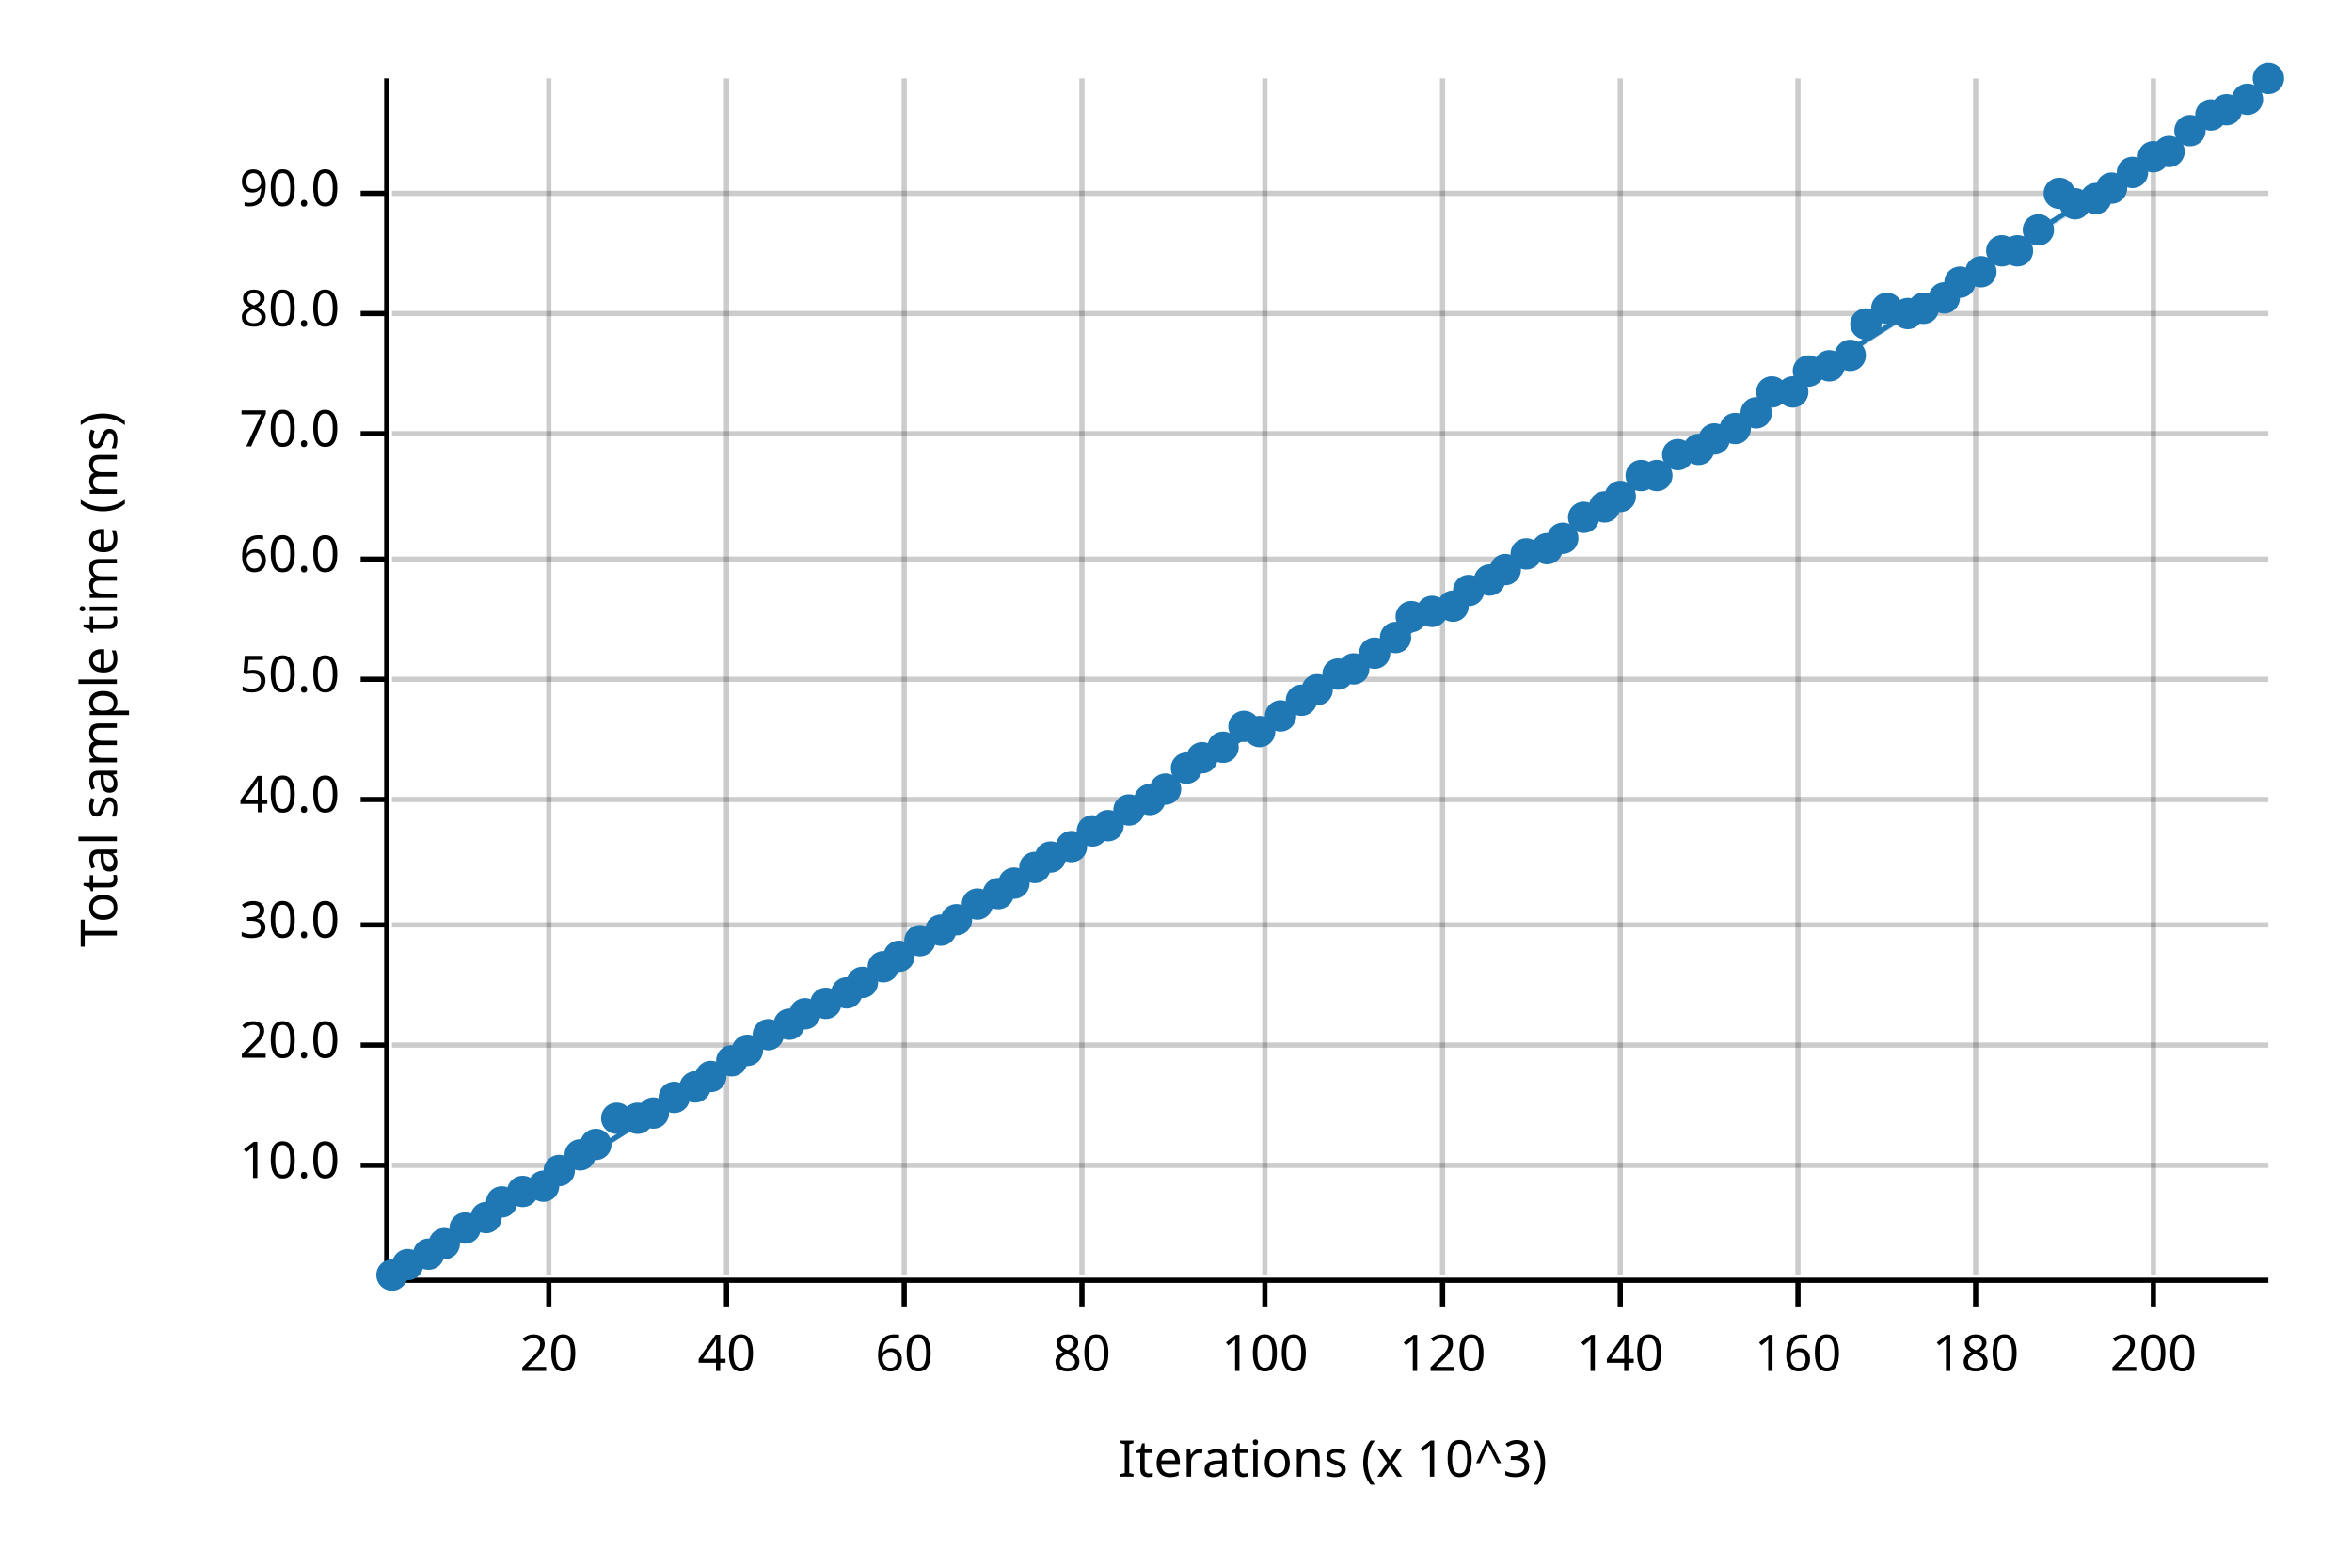
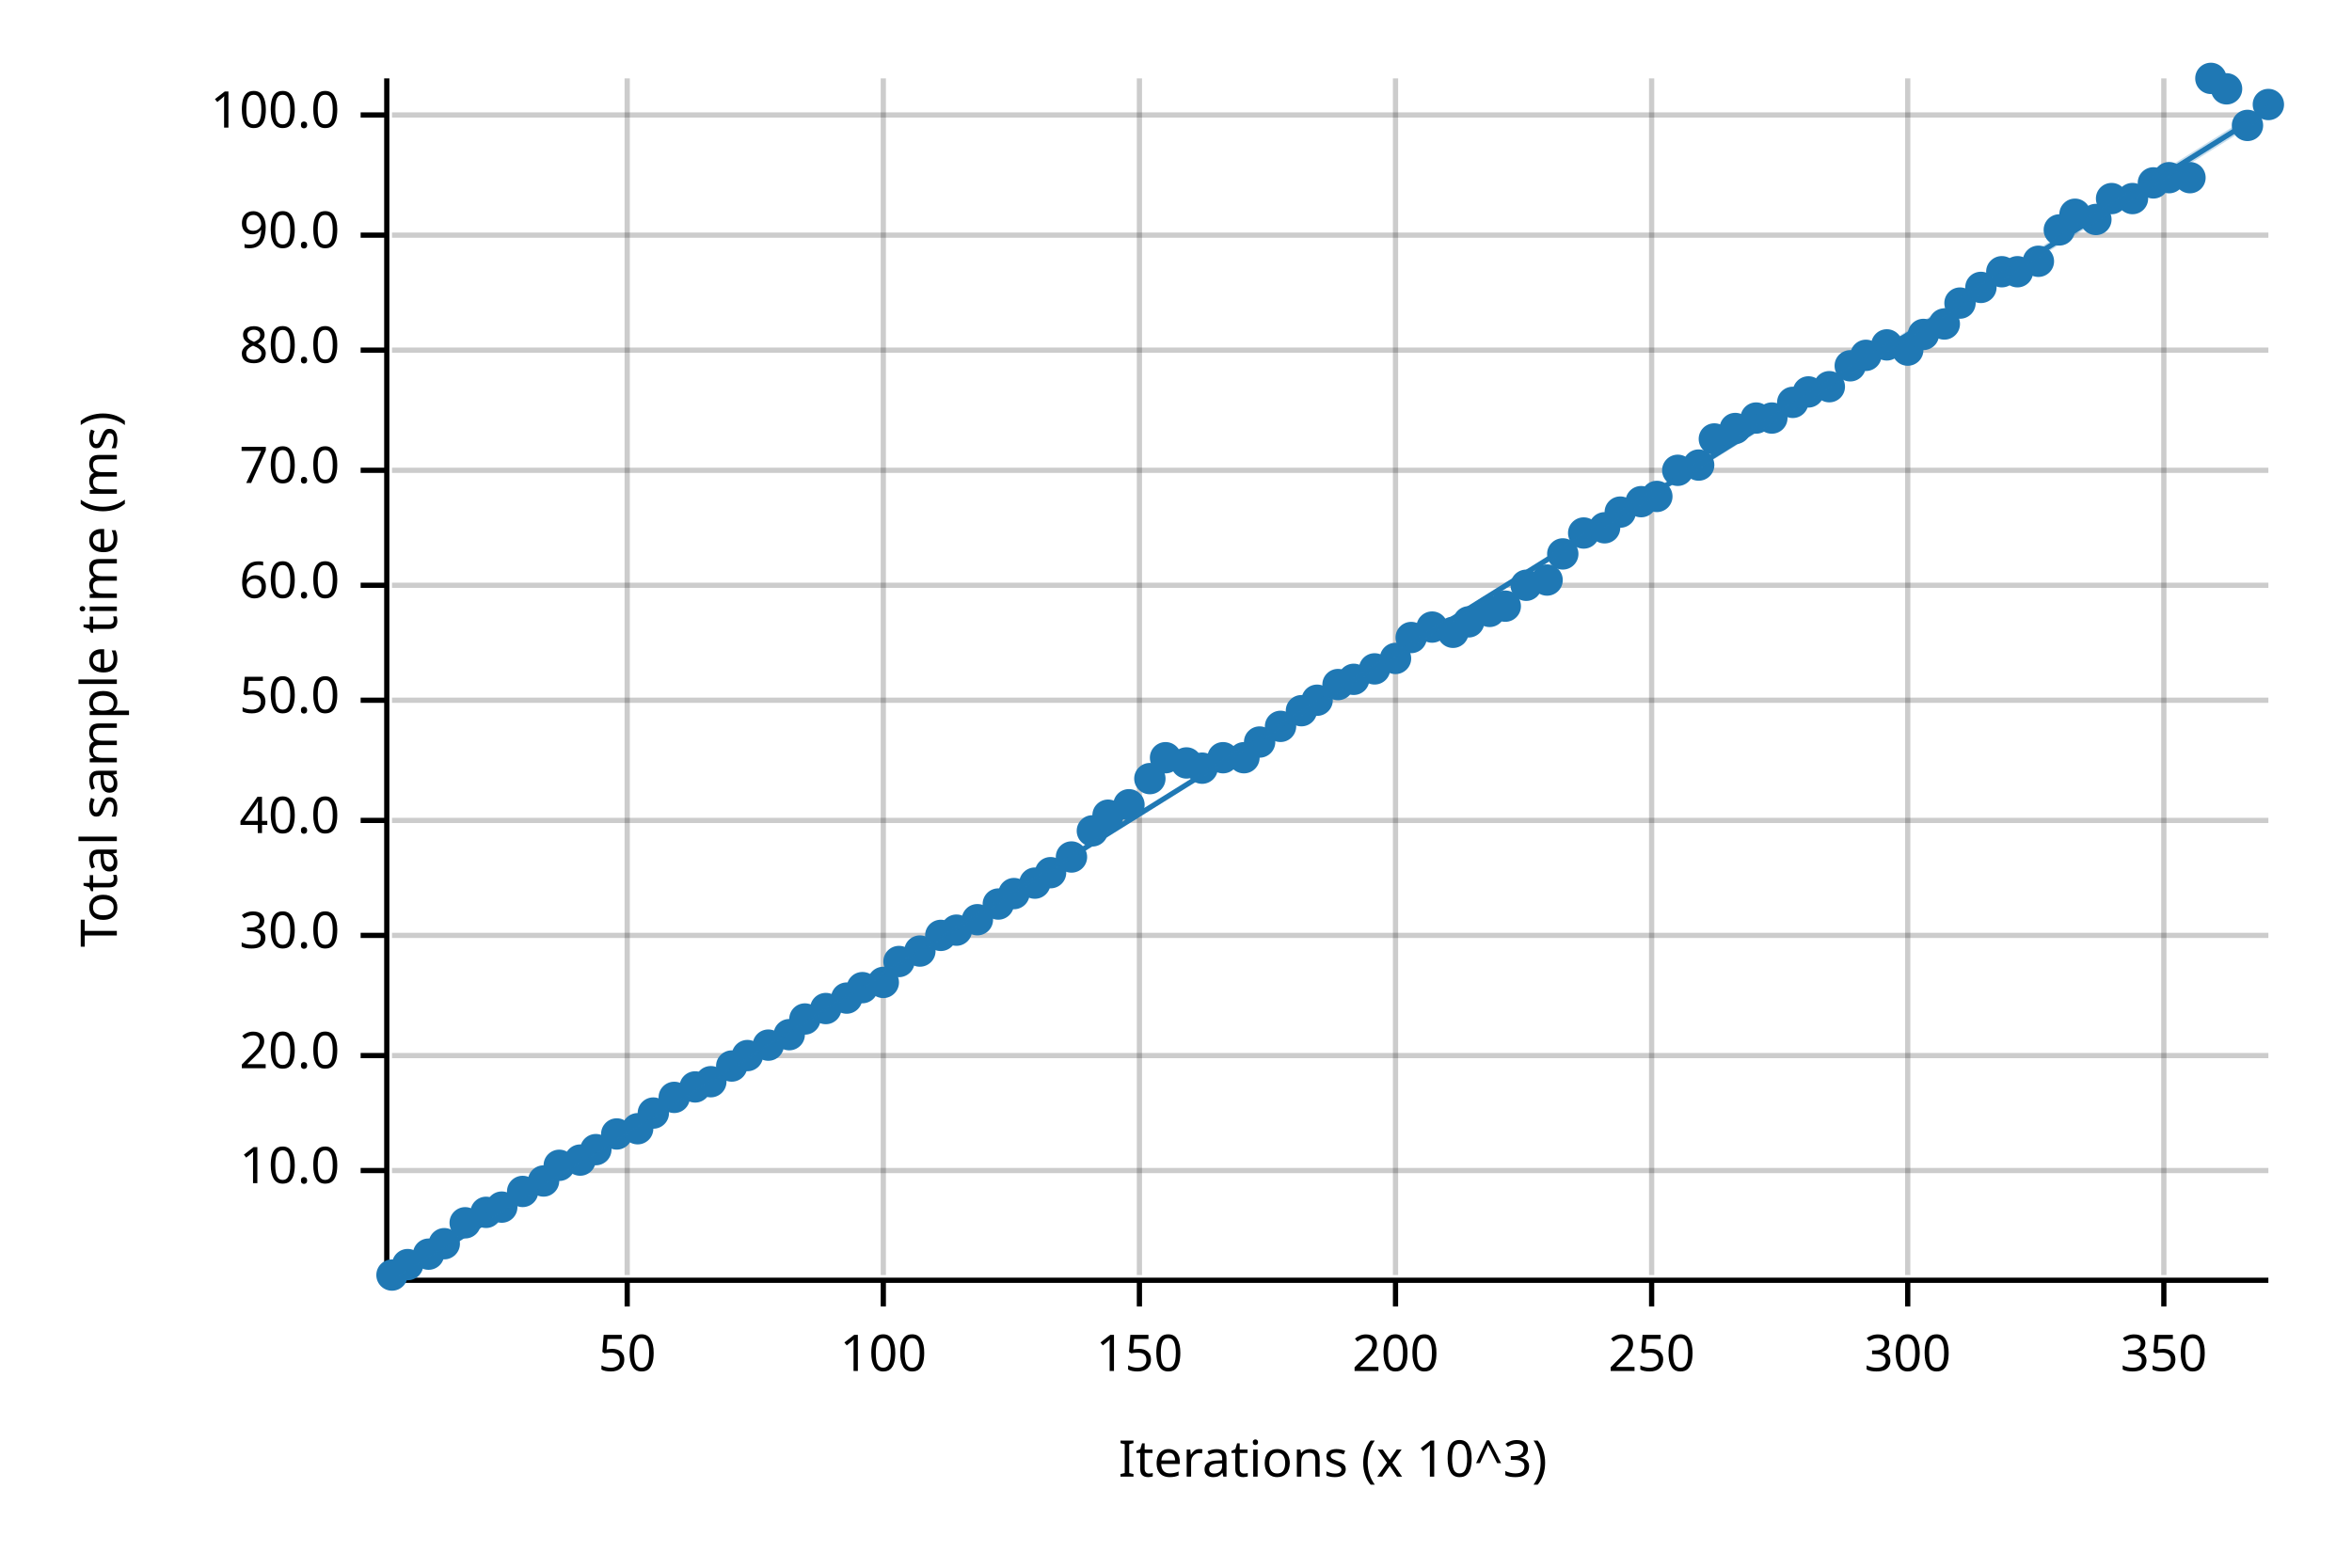
<svg xmlns="http://www.w3.org/2000/svg" width="450" height="300" viewBox="0 0 450 300">
  <text x="15" y="130" dy="0.76em" text-anchor="middle" font-family="sans-serif" font-size="9.677" opacity="1" fill="#000000" transform="rotate(270, 15, 130)">
Total sample time (ms)
</text>
  <text x="255" y="285" dy="-0.5ex" text-anchor="middle" font-family="sans-serif" font-size="9.677" opacity="1" fill="#000000">
Iterations (x 10^3)
</text>
-   <line opacity="0.2" stroke="#000000" stroke-width="1" x1="105" y1="244" x2="105" y2="15" />
-   <line opacity="0.2" stroke="#000000" stroke-width="1" x1="139" y1="244" x2="139" y2="15" />
-   <line opacity="0.2" stroke="#000000" stroke-width="1" x1="173" y1="244" x2="173" y2="15" />
-   <line opacity="0.2" stroke="#000000" stroke-width="1" x1="207" y1="244" x2="207" y2="15" />
-   <line opacity="0.2" stroke="#000000" stroke-width="1" x1="242" y1="244" x2="242" y2="15" />
-   <line opacity="0.2" stroke="#000000" stroke-width="1" x1="276" y1="244" x2="276" y2="15" />
-   <line opacity="0.2" stroke="#000000" stroke-width="1" x1="310" y1="244" x2="310" y2="15" />
-   <line opacity="0.2" stroke="#000000" stroke-width="1" x1="344" y1="244" x2="344" y2="15" />
-   <line opacity="0.2" stroke="#000000" stroke-width="1" x1="378" y1="244" x2="378" y2="15" />
-   <line opacity="0.2" stroke="#000000" stroke-width="1" x1="412" y1="244" x2="412" y2="15" />
-   <line opacity="0.2" stroke="#000000" stroke-width="1" x1="75" y1="223" x2="434" y2="223" />
-   <line opacity="0.2" stroke="#000000" stroke-width="1" x1="75" y1="200" x2="434" y2="200" />
-   <line opacity="0.2" stroke="#000000" stroke-width="1" x1="75" y1="177" x2="434" y2="177" />
-   <line opacity="0.2" stroke="#000000" stroke-width="1" x1="75" y1="153" x2="434" y2="153" />
-   <line opacity="0.2" stroke="#000000" stroke-width="1" x1="75" y1="130" x2="434" y2="130" />
-   <line opacity="0.2" stroke="#000000" stroke-width="1" x1="75" y1="107" x2="434" y2="107" />
-   <line opacity="0.2" stroke="#000000" stroke-width="1" x1="75" y1="83" x2="434" y2="83" />
-   <line opacity="0.2" stroke="#000000" stroke-width="1" x1="75" y1="60" x2="434" y2="60" />
-   <line opacity="0.2" stroke="#000000" stroke-width="1" x1="75" y1="37" x2="434" y2="37" />
+   <line opacity="0.2" stroke="#000000" stroke-width="1" x1="120" y1="244" x2="120" y2="15" />
+   <line opacity="0.2" stroke="#000000" stroke-width="1" x1="169" y1="244" x2="169" y2="15" />
+   <line opacity="0.2" stroke="#000000" stroke-width="1" x1="218" y1="244" x2="218" y2="15" />
+   <line opacity="0.2" stroke="#000000" stroke-width="1" x1="267" y1="244" x2="267" y2="15" />
+   <line opacity="0.2" stroke="#000000" stroke-width="1" x1="316" y1="244" x2="316" y2="15" />
+   <line opacity="0.2" stroke="#000000" stroke-width="1" x1="365" y1="244" x2="365" y2="15" />
+   <line opacity="0.2" stroke="#000000" stroke-width="1" x1="414" y1="244" x2="414" y2="15" />
+   <line opacity="0.2" stroke="#000000" stroke-width="1" x1="75" y1="224" x2="434" y2="224" />
+   <line opacity="0.2" stroke="#000000" stroke-width="1" x1="75" y1="202" x2="434" y2="202" />
+   <line opacity="0.2" stroke="#000000" stroke-width="1" x1="75" y1="179" x2="434" y2="179" />
+   <line opacity="0.2" stroke="#000000" stroke-width="1" x1="75" y1="157" x2="434" y2="157" />
+   <line opacity="0.2" stroke="#000000" stroke-width="1" x1="75" y1="134" x2="434" y2="134" />
+   <line opacity="0.2" stroke="#000000" stroke-width="1" x1="75" y1="112" x2="434" y2="112" />
+   <line opacity="0.2" stroke="#000000" stroke-width="1" x1="75" y1="90" x2="434" y2="90" />
+   <line opacity="0.2" stroke="#000000" stroke-width="1" x1="75" y1="67" x2="434" y2="67" />
+   <line opacity="0.2" stroke="#000000" stroke-width="1" x1="75" y1="45" x2="434" y2="45" />
+   <line opacity="0.2" stroke="#000000" stroke-width="1" x1="75" y1="22" x2="434" y2="22" />
  <polyline fill="none" opacity="1" stroke="#000000" stroke-width="1" points="74,15 74,244 " />
-   <text x="65" y="223" dy="0.5ex" text-anchor="end" font-family="sans-serif" font-size="9.677" opacity="1" fill="#000000">
+   <text x="65" y="224" dy="0.5ex" text-anchor="end" font-family="sans-serif" font-size="9.677" opacity="1" fill="#000000">
10.0
</text>
-   <polyline fill="none" opacity="1" stroke="#000000" stroke-width="1" points="69,223 74,223 " />
-   <text x="65" y="200" dy="0.5ex" text-anchor="end" font-family="sans-serif" font-size="9.677" opacity="1" fill="#000000">
+   <polyline fill="none" opacity="1" stroke="#000000" stroke-width="1" points="69,224 74,224 " />
+   <text x="65" y="202" dy="0.5ex" text-anchor="end" font-family="sans-serif" font-size="9.677" opacity="1" fill="#000000">
20.0
</text>
-   <polyline fill="none" opacity="1" stroke="#000000" stroke-width="1" points="69,200 74,200 " />
-   <text x="65" y="177" dy="0.5ex" text-anchor="end" font-family="sans-serif" font-size="9.677" opacity="1" fill="#000000">
+   <polyline fill="none" opacity="1" stroke="#000000" stroke-width="1" points="69,202 74,202 " />
+   <text x="65" y="179" dy="0.5ex" text-anchor="end" font-family="sans-serif" font-size="9.677" opacity="1" fill="#000000">
30.0
</text>
-   <polyline fill="none" opacity="1" stroke="#000000" stroke-width="1" points="69,177 74,177 " />
-   <text x="65" y="153" dy="0.5ex" text-anchor="end" font-family="sans-serif" font-size="9.677" opacity="1" fill="#000000">
+   <polyline fill="none" opacity="1" stroke="#000000" stroke-width="1" points="69,179 74,179 " />
+   <text x="65" y="157" dy="0.5ex" text-anchor="end" font-family="sans-serif" font-size="9.677" opacity="1" fill="#000000">
40.0
</text>
-   <polyline fill="none" opacity="1" stroke="#000000" stroke-width="1" points="69,153 74,153 " />
-   <text x="65" y="130" dy="0.5ex" text-anchor="end" font-family="sans-serif" font-size="9.677" opacity="1" fill="#000000">
+   <polyline fill="none" opacity="1" stroke="#000000" stroke-width="1" points="69,157 74,157 " />
+   <text x="65" y="134" dy="0.5ex" text-anchor="end" font-family="sans-serif" font-size="9.677" opacity="1" fill="#000000">
50.0
</text>
-   <polyline fill="none" opacity="1" stroke="#000000" stroke-width="1" points="69,130 74,130 " />
-   <text x="65" y="107" dy="0.5ex" text-anchor="end" font-family="sans-serif" font-size="9.677" opacity="1" fill="#000000">
+   <polyline fill="none" opacity="1" stroke="#000000" stroke-width="1" points="69,134 74,134 " />
+   <text x="65" y="112" dy="0.5ex" text-anchor="end" font-family="sans-serif" font-size="9.677" opacity="1" fill="#000000">
60.0
</text>
-   <polyline fill="none" opacity="1" stroke="#000000" stroke-width="1" points="69,107 74,107 " />
-   <text x="65" y="83" dy="0.5ex" text-anchor="end" font-family="sans-serif" font-size="9.677" opacity="1" fill="#000000">
+   <polyline fill="none" opacity="1" stroke="#000000" stroke-width="1" points="69,112 74,112 " />
+   <text x="65" y="90" dy="0.5ex" text-anchor="end" font-family="sans-serif" font-size="9.677" opacity="1" fill="#000000">
70.0
</text>
-   <polyline fill="none" opacity="1" stroke="#000000" stroke-width="1" points="69,83 74,83 " />
-   <text x="65" y="60" dy="0.5ex" text-anchor="end" font-family="sans-serif" font-size="9.677" opacity="1" fill="#000000">
+   <polyline fill="none" opacity="1" stroke="#000000" stroke-width="1" points="69,90 74,90 " />
+   <text x="65" y="67" dy="0.5ex" text-anchor="end" font-family="sans-serif" font-size="9.677" opacity="1" fill="#000000">
80.0
</text>
-   <polyline fill="none" opacity="1" stroke="#000000" stroke-width="1" points="69,60 74,60 " />
-   <text x="65" y="37" dy="0.5ex" text-anchor="end" font-family="sans-serif" font-size="9.677" opacity="1" fill="#000000">
+   <polyline fill="none" opacity="1" stroke="#000000" stroke-width="1" points="69,67 74,67 " />
+   <text x="65" y="45" dy="0.5ex" text-anchor="end" font-family="sans-serif" font-size="9.677" opacity="1" fill="#000000">
90.0
</text>
-   <polyline fill="none" opacity="1" stroke="#000000" stroke-width="1" points="69,37 74,37 " />
+   <polyline fill="none" opacity="1" stroke="#000000" stroke-width="1" points="69,45 74,45 " />
+   <text x="65" y="22" dy="0.5ex" text-anchor="end" font-family="sans-serif" font-size="9.677" opacity="1" fill="#000000">
+ 100.0
+ </text>
+   <polyline fill="none" opacity="1" stroke="#000000" stroke-width="1" points="69,22 74,22 " />
  <polyline fill="none" opacity="1" stroke="#000000" stroke-width="1" points="75,245 434,245 " />
-   <text x="105" y="255" dy="0.76em" text-anchor="middle" font-family="sans-serif" font-size="9.677" opacity="1" fill="#000000">
- 20
+   <text x="120" y="255" dy="0.76em" text-anchor="middle" font-family="sans-serif" font-size="9.677" opacity="1" fill="#000000">
+ 50
</text>
-   <polyline fill="none" opacity="1" stroke="#000000" stroke-width="1" points="105,245 105,250 " />
-   <text x="139" y="255" dy="0.76em" text-anchor="middle" font-family="sans-serif" font-size="9.677" opacity="1" fill="#000000">
- 40
- </text>
-   <polyline fill="none" opacity="1" stroke="#000000" stroke-width="1" points="139,245 139,250 " />
-   <text x="173" y="255" dy="0.76em" text-anchor="middle" font-family="sans-serif" font-size="9.677" opacity="1" fill="#000000">
- 60
- </text>
-   <polyline fill="none" opacity="1" stroke="#000000" stroke-width="1" points="173,245 173,250 " />
-   <text x="207" y="255" dy="0.76em" text-anchor="middle" font-family="sans-serif" font-size="9.677" opacity="1" fill="#000000">
- 80
- </text>
-   <polyline fill="none" opacity="1" stroke="#000000" stroke-width="1" points="207,245 207,250 " />
-   <text x="242" y="255" dy="0.76em" text-anchor="middle" font-family="sans-serif" font-size="9.677" opacity="1" fill="#000000">
+   <polyline fill="none" opacity="1" stroke="#000000" stroke-width="1" points="120,245 120,250 " />
+   <text x="169" y="255" dy="0.76em" text-anchor="middle" font-family="sans-serif" font-size="9.677" opacity="1" fill="#000000">
100
</text>
-   <polyline fill="none" opacity="1" stroke="#000000" stroke-width="1" points="242,245 242,250 " />
-   <text x="276" y="255" dy="0.76em" text-anchor="middle" font-family="sans-serif" font-size="9.677" opacity="1" fill="#000000">
- 120
+   <polyline fill="none" opacity="1" stroke="#000000" stroke-width="1" points="169,245 169,250 " />
+   <text x="218" y="255" dy="0.76em" text-anchor="middle" font-family="sans-serif" font-size="9.677" opacity="1" fill="#000000">
+ 150
</text>
-   <polyline fill="none" opacity="1" stroke="#000000" stroke-width="1" points="276,245 276,250 " />
-   <text x="310" y="255" dy="0.76em" text-anchor="middle" font-family="sans-serif" font-size="9.677" opacity="1" fill="#000000">
- 140
- </text>
-   <polyline fill="none" opacity="1" stroke="#000000" stroke-width="1" points="310,245 310,250 " />
-   <text x="344" y="255" dy="0.76em" text-anchor="middle" font-family="sans-serif" font-size="9.677" opacity="1" fill="#000000">
- 160
- </text>
-   <polyline fill="none" opacity="1" stroke="#000000" stroke-width="1" points="344,245 344,250 " />
-   <text x="378" y="255" dy="0.76em" text-anchor="middle" font-family="sans-serif" font-size="9.677" opacity="1" fill="#000000">
- 180
- </text>
-   <polyline fill="none" opacity="1" stroke="#000000" stroke-width="1" points="378,245 378,250 " />
-   <text x="412" y="255" dy="0.76em" text-anchor="middle" font-family="sans-serif" font-size="9.677" opacity="1" fill="#000000">
+   <polyline fill="none" opacity="1" stroke="#000000" stroke-width="1" points="218,245 218,250 " />
+   <text x="267" y="255" dy="0.76em" text-anchor="middle" font-family="sans-serif" font-size="9.677" opacity="1" fill="#000000">
200
</text>
-   <polyline fill="none" opacity="1" stroke="#000000" stroke-width="1" points="412,245 412,250 " />
+   <polyline fill="none" opacity="1" stroke="#000000" stroke-width="1" points="267,245 267,250 " />
+   <text x="316" y="255" dy="0.76em" text-anchor="middle" font-family="sans-serif" font-size="9.677" opacity="1" fill="#000000">
+ 250
+ </text>
+   <polyline fill="none" opacity="1" stroke="#000000" stroke-width="1" points="316,245 316,250 " />
+   <text x="365" y="255" dy="0.76em" text-anchor="middle" font-family="sans-serif" font-size="9.677" opacity="1" fill="#000000">
+ 300
+ </text>
+   <polyline fill="none" opacity="1" stroke="#000000" stroke-width="1" points="365,245 365,250 " />
+   <text x="414" y="255" dy="0.76em" text-anchor="middle" font-family="sans-serif" font-size="9.677" opacity="1" fill="#000000">
+ 350
+ </text>
+   <polyline fill="none" opacity="1" stroke="#000000" stroke-width="1" points="414,245 414,250 " />
  <circle cx="75" cy="244" r="3" opacity="1" fill="#1F78B4" stroke="none" stroke-width="1" />
  <circle cx="78" cy="242" r="3" opacity="1" fill="#1F78B4" stroke="none" stroke-width="1" />
  <circle cx="82" cy="240" r="3" opacity="1" fill="#1F78B4" stroke="none" stroke-width="1" />
  <circle cx="85" cy="238" r="3" opacity="1" fill="#1F78B4" stroke="none" stroke-width="1" />
-   <circle cx="89" cy="235" r="3" opacity="1" fill="#1F78B4" stroke="none" stroke-width="1" />
-   <circle cx="93" cy="233" r="3" opacity="1" fill="#1F78B4" stroke="none" stroke-width="1" />
-   <circle cx="96" cy="230" r="3" opacity="1" fill="#1F78B4" stroke="none" stroke-width="1" />
+   <circle cx="89" cy="234" r="3" opacity="1" fill="#1F78B4" stroke="none" stroke-width="1" />
+   <circle cx="93" cy="232" r="3" opacity="1" fill="#1F78B4" stroke="none" stroke-width="1" />
+   <circle cx="96" cy="231" r="3" opacity="1" fill="#1F78B4" stroke="none" stroke-width="1" />
  <circle cx="100" cy="228" r="3" opacity="1" fill="#1F78B4" stroke="none" stroke-width="1" />
-   <circle cx="104" cy="227" r="3" opacity="1" fill="#1F78B4" stroke="none" stroke-width="1" />
-   <circle cx="107" cy="224" r="3" opacity="1" fill="#1F78B4" stroke="none" stroke-width="1" />
-   <circle cx="111" cy="221" r="3" opacity="1" fill="#1F78B4" stroke="none" stroke-width="1" />
-   <circle cx="114" cy="219" r="3" opacity="1" fill="#1F78B4" stroke="none" stroke-width="1" />
-   <circle cx="118" cy="214" r="3" opacity="1" fill="#1F78B4" stroke="none" stroke-width="1" />
-   <circle cx="122" cy="214" r="3" opacity="1" fill="#1F78B4" stroke="none" stroke-width="1" />
+   <circle cx="104" cy="226" r="3" opacity="1" fill="#1F78B4" stroke="none" stroke-width="1" />
+   <circle cx="107" cy="223" r="3" opacity="1" fill="#1F78B4" stroke="none" stroke-width="1" />
+   <circle cx="111" cy="222" r="3" opacity="1" fill="#1F78B4" stroke="none" stroke-width="1" />
+   <circle cx="114" cy="220" r="3" opacity="1" fill="#1F78B4" stroke="none" stroke-width="1" />
+   <circle cx="118" cy="217" r="3" opacity="1" fill="#1F78B4" stroke="none" stroke-width="1" />
+   <circle cx="122" cy="216" r="3" opacity="1" fill="#1F78B4" stroke="none" stroke-width="1" />
  <circle cx="125" cy="213" r="3" opacity="1" fill="#1F78B4" stroke="none" stroke-width="1" />
  <circle cx="129" cy="210" r="3" opacity="1" fill="#1F78B4" stroke="none" stroke-width="1" />
  <circle cx="133" cy="208" r="3" opacity="1" fill="#1F78B4" stroke="none" stroke-width="1" />
-   <circle cx="136" cy="206" r="3" opacity="1" fill="#1F78B4" stroke="none" stroke-width="1" />
-   <circle cx="140" cy="203" r="3" opacity="1" fill="#1F78B4" stroke="none" stroke-width="1" />
-   <circle cx="143" cy="201" r="3" opacity="1" fill="#1F78B4" stroke="none" stroke-width="1" />
-   <circle cx="147" cy="198" r="3" opacity="1" fill="#1F78B4" stroke="none" stroke-width="1" />
-   <circle cx="151" cy="196" r="3" opacity="1" fill="#1F78B4" stroke="none" stroke-width="1" />
-   <circle cx="154" cy="194" r="3" opacity="1" fill="#1F78B4" stroke="none" stroke-width="1" />
-   <circle cx="158" cy="192" r="3" opacity="1" fill="#1F78B4" stroke="none" stroke-width="1" />
-   <circle cx="162" cy="190" r="3" opacity="1" fill="#1F78B4" stroke="none" stroke-width="1" />
-   <circle cx="165" cy="188" r="3" opacity="1" fill="#1F78B4" stroke="none" stroke-width="1" />
-   <circle cx="169" cy="185" r="3" opacity="1" fill="#1F78B4" stroke="none" stroke-width="1" />
-   <circle cx="172" cy="183" r="3" opacity="1" fill="#1F78B4" stroke="none" stroke-width="1" />
-   <circle cx="176" cy="180" r="3" opacity="1" fill="#1F78B4" stroke="none" stroke-width="1" />
-   <circle cx="180" cy="178" r="3" opacity="1" fill="#1F78B4" stroke="none" stroke-width="1" />
-   <circle cx="183" cy="176" r="3" opacity="1" fill="#1F78B4" stroke="none" stroke-width="1" />
-   <circle cx="187" cy="173" r="3" opacity="1" fill="#1F78B4" stroke="none" stroke-width="1" />
-   <circle cx="191" cy="171" r="3" opacity="1" fill="#1F78B4" stroke="none" stroke-width="1" />
-   <circle cx="194" cy="169" r="3" opacity="1" fill="#1F78B4" stroke="none" stroke-width="1" />
-   <circle cx="198" cy="166" r="3" opacity="1" fill="#1F78B4" stroke="none" stroke-width="1" />
-   <circle cx="201" cy="164" r="3" opacity="1" fill="#1F78B4" stroke="none" stroke-width="1" />
-   <circle cx="205" cy="162" r="3" opacity="1" fill="#1F78B4" stroke="none" stroke-width="1" />
+   <circle cx="136" cy="207" r="3" opacity="1" fill="#1F78B4" stroke="none" stroke-width="1" />
+   <circle cx="140" cy="204" r="3" opacity="1" fill="#1F78B4" stroke="none" stroke-width="1" />
+   <circle cx="143" cy="202" r="3" opacity="1" fill="#1F78B4" stroke="none" stroke-width="1" />
+   <circle cx="147" cy="200" r="3" opacity="1" fill="#1F78B4" stroke="none" stroke-width="1" />
+   <circle cx="151" cy="198" r="3" opacity="1" fill="#1F78B4" stroke="none" stroke-width="1" />
+   <circle cx="154" cy="195" r="3" opacity="1" fill="#1F78B4" stroke="none" stroke-width="1" />
+   <circle cx="158" cy="193" r="3" opacity="1" fill="#1F78B4" stroke="none" stroke-width="1" />
+   <circle cx="162" cy="191" r="3" opacity="1" fill="#1F78B4" stroke="none" stroke-width="1" />
+   <circle cx="165" cy="189" r="3" opacity="1" fill="#1F78B4" stroke="none" stroke-width="1" />
+   <circle cx="169" cy="188" r="3" opacity="1" fill="#1F78B4" stroke="none" stroke-width="1" />
+   <circle cx="172" cy="184" r="3" opacity="1" fill="#1F78B4" stroke="none" stroke-width="1" />
+   <circle cx="176" cy="182" r="3" opacity="1" fill="#1F78B4" stroke="none" stroke-width="1" />
+   <circle cx="180" cy="179" r="3" opacity="1" fill="#1F78B4" stroke="none" stroke-width="1" />
+   <circle cx="183" cy="178" r="3" opacity="1" fill="#1F78B4" stroke="none" stroke-width="1" />
+   <circle cx="187" cy="176" r="3" opacity="1" fill="#1F78B4" stroke="none" stroke-width="1" />
+   <circle cx="191" cy="173" r="3" opacity="1" fill="#1F78B4" stroke="none" stroke-width="1" />
+   <circle cx="194" cy="171" r="3" opacity="1" fill="#1F78B4" stroke="none" stroke-width="1" />
+   <circle cx="198" cy="169" r="3" opacity="1" fill="#1F78B4" stroke="none" stroke-width="1" />
+   <circle cx="201" cy="167" r="3" opacity="1" fill="#1F78B4" stroke="none" stroke-width="1" />
+   <circle cx="205" cy="164" r="3" opacity="1" fill="#1F78B4" stroke="none" stroke-width="1" />
  <circle cx="209" cy="159" r="3" opacity="1" fill="#1F78B4" stroke="none" stroke-width="1" />
-   <circle cx="212" cy="158" r="3" opacity="1" fill="#1F78B4" stroke="none" stroke-width="1" />
-   <circle cx="216" cy="155" r="3" opacity="1" fill="#1F78B4" stroke="none" stroke-width="1" />
-   <circle cx="220" cy="153" r="3" opacity="1" fill="#1F78B4" stroke="none" stroke-width="1" />
-   <circle cx="223" cy="151" r="3" opacity="1" fill="#1F78B4" stroke="none" stroke-width="1" />
-   <circle cx="227" cy="147" r="3" opacity="1" fill="#1F78B4" stroke="none" stroke-width="1" />
-   <circle cx="230" cy="145" r="3" opacity="1" fill="#1F78B4" stroke="none" stroke-width="1" />
-   <circle cx="234" cy="143" r="3" opacity="1" fill="#1F78B4" stroke="none" stroke-width="1" />
-   <circle cx="238" cy="139" r="3" opacity="1" fill="#1F78B4" stroke="none" stroke-width="1" />
-   <circle cx="241" cy="140" r="3" opacity="1" fill="#1F78B4" stroke="none" stroke-width="1" />
-   <circle cx="245" cy="137" r="3" opacity="1" fill="#1F78B4" stroke="none" stroke-width="1" />
-   <circle cx="249" cy="134" r="3" opacity="1" fill="#1F78B4" stroke="none" stroke-width="1" />
-   <circle cx="252" cy="132" r="3" opacity="1" fill="#1F78B4" stroke="none" stroke-width="1" />
-   <circle cx="256" cy="129" r="3" opacity="1" fill="#1F78B4" stroke="none" stroke-width="1" />
-   <circle cx="259" cy="128" r="3" opacity="1" fill="#1F78B4" stroke="none" stroke-width="1" />
-   <circle cx="263" cy="125" r="3" opacity="1" fill="#1F78B4" stroke="none" stroke-width="1" />
-   <circle cx="267" cy="122" r="3" opacity="1" fill="#1F78B4" stroke="none" stroke-width="1" />
-   <circle cx="270" cy="118" r="3" opacity="1" fill="#1F78B4" stroke="none" stroke-width="1" />
-   <circle cx="274" cy="117" r="3" opacity="1" fill="#1F78B4" stroke="none" stroke-width="1" />
-   <circle cx="278" cy="116" r="3" opacity="1" fill="#1F78B4" stroke="none" stroke-width="1" />
-   <circle cx="281" cy="113" r="3" opacity="1" fill="#1F78B4" stroke="none" stroke-width="1" />
-   <circle cx="285" cy="111" r="3" opacity="1" fill="#1F78B4" stroke="none" stroke-width="1" />
-   <circle cx="288" cy="109" r="3" opacity="1" fill="#1F78B4" stroke="none" stroke-width="1" />
-   <circle cx="292" cy="106" r="3" opacity="1" fill="#1F78B4" stroke="none" stroke-width="1" />
-   <circle cx="296" cy="105" r="3" opacity="1" fill="#1F78B4" stroke="none" stroke-width="1" />
-   <circle cx="299" cy="103" r="3" opacity="1" fill="#1F78B4" stroke="none" stroke-width="1" />
-   <circle cx="303" cy="99" r="3" opacity="1" fill="#1F78B4" stroke="none" stroke-width="1" />
-   <circle cx="307" cy="97" r="3" opacity="1" fill="#1F78B4" stroke="none" stroke-width="1" />
-   <circle cx="310" cy="95" r="3" opacity="1" fill="#1F78B4" stroke="none" stroke-width="1" />
-   <circle cx="314" cy="91" r="3" opacity="1" fill="#1F78B4" stroke="none" stroke-width="1" />
-   <circle cx="317" cy="91" r="3" opacity="1" fill="#1F78B4" stroke="none" stroke-width="1" />
-   <circle cx="321" cy="87" r="3" opacity="1" fill="#1F78B4" stroke="none" stroke-width="1" />
-   <circle cx="325" cy="86" r="3" opacity="1" fill="#1F78B4" stroke="none" stroke-width="1" />
+   <circle cx="212" cy="156" r="3" opacity="1" fill="#1F78B4" stroke="none" stroke-width="1" />
+   <circle cx="216" cy="154" r="3" opacity="1" fill="#1F78B4" stroke="none" stroke-width="1" />
+   <circle cx="220" cy="149" r="3" opacity="1" fill="#1F78B4" stroke="none" stroke-width="1" />
+   <circle cx="223" cy="145" r="3" opacity="1" fill="#1F78B4" stroke="none" stroke-width="1" />
+   <circle cx="227" cy="146" r="3" opacity="1" fill="#1F78B4" stroke="none" stroke-width="1" />
+   <circle cx="230" cy="147" r="3" opacity="1" fill="#1F78B4" stroke="none" stroke-width="1" />
+   <circle cx="234" cy="145" r="3" opacity="1" fill="#1F78B4" stroke="none" stroke-width="1" />
+   <circle cx="238" cy="145" r="3" opacity="1" fill="#1F78B4" stroke="none" stroke-width="1" />
+   <circle cx="241" cy="142" r="3" opacity="1" fill="#1F78B4" stroke="none" stroke-width="1" />
+   <circle cx="245" cy="139" r="3" opacity="1" fill="#1F78B4" stroke="none" stroke-width="1" />
+   <circle cx="249" cy="136" r="3" opacity="1" fill="#1F78B4" stroke="none" stroke-width="1" />
+   <circle cx="252" cy="134" r="3" opacity="1" fill="#1F78B4" stroke="none" stroke-width="1" />
+   <circle cx="256" cy="131" r="3" opacity="1" fill="#1F78B4" stroke="none" stroke-width="1" />
+   <circle cx="259" cy="130" r="3" opacity="1" fill="#1F78B4" stroke="none" stroke-width="1" />
+   <circle cx="263" cy="128" r="3" opacity="1" fill="#1F78B4" stroke="none" stroke-width="1" />
+   <circle cx="267" cy="126" r="3" opacity="1" fill="#1F78B4" stroke="none" stroke-width="1" />
+   <circle cx="270" cy="122" r="3" opacity="1" fill="#1F78B4" stroke="none" stroke-width="1" />
+   <circle cx="274" cy="120" r="3" opacity="1" fill="#1F78B4" stroke="none" stroke-width="1" />
+   <circle cx="278" cy="121" r="3" opacity="1" fill="#1F78B4" stroke="none" stroke-width="1" />
+   <circle cx="281" cy="119" r="3" opacity="1" fill="#1F78B4" stroke="none" stroke-width="1" />
+   <circle cx="285" cy="117" r="3" opacity="1" fill="#1F78B4" stroke="none" stroke-width="1" />
+   <circle cx="288" cy="116" r="3" opacity="1" fill="#1F78B4" stroke="none" stroke-width="1" />
+   <circle cx="292" cy="112" r="3" opacity="1" fill="#1F78B4" stroke="none" stroke-width="1" />
+   <circle cx="296" cy="111" r="3" opacity="1" fill="#1F78B4" stroke="none" stroke-width="1" />
+   <circle cx="299" cy="106" r="3" opacity="1" fill="#1F78B4" stroke="none" stroke-width="1" />
+   <circle cx="303" cy="102" r="3" opacity="1" fill="#1F78B4" stroke="none" stroke-width="1" />
+   <circle cx="307" cy="101" r="3" opacity="1" fill="#1F78B4" stroke="none" stroke-width="1" />
+   <circle cx="310" cy="98" r="3" opacity="1" fill="#1F78B4" stroke="none" stroke-width="1" />
+   <circle cx="314" cy="96" r="3" opacity="1" fill="#1F78B4" stroke="none" stroke-width="1" />
+   <circle cx="317" cy="95" r="3" opacity="1" fill="#1F78B4" stroke="none" stroke-width="1" />
+   <circle cx="321" cy="90" r="3" opacity="1" fill="#1F78B4" stroke="none" stroke-width="1" />
+   <circle cx="325" cy="89" r="3" opacity="1" fill="#1F78B4" stroke="none" stroke-width="1" />
  <circle cx="328" cy="84" r="3" opacity="1" fill="#1F78B4" stroke="none" stroke-width="1" />
  <circle cx="332" cy="82" r="3" opacity="1" fill="#1F78B4" stroke="none" stroke-width="1" />
-   <circle cx="336" cy="79" r="3" opacity="1" fill="#1F78B4" stroke="none" stroke-width="1" />
-   <circle cx="339" cy="75" r="3" opacity="1" fill="#1F78B4" stroke="none" stroke-width="1" />
-   <circle cx="343" cy="75" r="3" opacity="1" fill="#1F78B4" stroke="none" stroke-width="1" />
-   <circle cx="346" cy="71" r="3" opacity="1" fill="#1F78B4" stroke="none" stroke-width="1" />
-   <circle cx="350" cy="70" r="3" opacity="1" fill="#1F78B4" stroke="none" stroke-width="1" />
-   <circle cx="354" cy="68" r="3" opacity="1" fill="#1F78B4" stroke="none" stroke-width="1" />
-   <circle cx="357" cy="62" r="3" opacity="1" fill="#1F78B4" stroke="none" stroke-width="1" />
-   <circle cx="361" cy="59" r="3" opacity="1" fill="#1F78B4" stroke="none" stroke-width="1" />
-   <circle cx="365" cy="60" r="3" opacity="1" fill="#1F78B4" stroke="none" stroke-width="1" />
-   <circle cx="368" cy="59" r="3" opacity="1" fill="#1F78B4" stroke="none" stroke-width="1" />
-   <circle cx="372" cy="57" r="3" opacity="1" fill="#1F78B4" stroke="none" stroke-width="1" />
-   <circle cx="375" cy="54" r="3" opacity="1" fill="#1F78B4" stroke="none" stroke-width="1" />
-   <circle cx="379" cy="52" r="3" opacity="1" fill="#1F78B4" stroke="none" stroke-width="1" />
-   <circle cx="383" cy="48" r="3" opacity="1" fill="#1F78B4" stroke="none" stroke-width="1" />
-   <circle cx="386" cy="48" r="3" opacity="1" fill="#1F78B4" stroke="none" stroke-width="1" />
-   <circle cx="390" cy="44" r="3" opacity="1" fill="#1F78B4" stroke="none" stroke-width="1" />
-   <circle cx="394" cy="37" r="3" opacity="1" fill="#1F78B4" stroke="none" stroke-width="1" />
-   <circle cx="397" cy="39" r="3" opacity="1" fill="#1F78B4" stroke="none" stroke-width="1" />
-   <circle cx="401" cy="38" r="3" opacity="1" fill="#1F78B4" stroke="none" stroke-width="1" />
-   <circle cx="404" cy="36" r="3" opacity="1" fill="#1F78B4" stroke="none" stroke-width="1" />
-   <circle cx="408" cy="33" r="3" opacity="1" fill="#1F78B4" stroke="none" stroke-width="1" />
-   <circle cx="412" cy="30" r="3" opacity="1" fill="#1F78B4" stroke="none" stroke-width="1" />
-   <circle cx="415" cy="29" r="3" opacity="1" fill="#1F78B4" stroke="none" stroke-width="1" />
-   <circle cx="419" cy="25" r="3" opacity="1" fill="#1F78B4" stroke="none" stroke-width="1" />
-   <circle cx="423" cy="22" r="3" opacity="1" fill="#1F78B4" stroke="none" stroke-width="1" />
-   <circle cx="426" cy="21" r="3" opacity="1" fill="#1F78B4" stroke="none" stroke-width="1" />
-   <circle cx="430" cy="19" r="3" opacity="1" fill="#1F78B4" stroke="none" stroke-width="1" />
-   <circle cx="434" cy="15" r="3" opacity="1" fill="#1F78B4" stroke="none" stroke-width="1" />
-   <polyline fill="none" opacity="1" stroke="#1F78B4" stroke-width="1" points="75,245 434,16 " />
-   <polygon opacity="0.25" fill="#1F78B4" points="75,245 434,17 434,16 " />
+   <circle cx="336" cy="80" r="3" opacity="1" fill="#1F78B4" stroke="none" stroke-width="1" />
+   <circle cx="339" cy="80" r="3" opacity="1" fill="#1F78B4" stroke="none" stroke-width="1" />
+   <circle cx="343" cy="77" r="3" opacity="1" fill="#1F78B4" stroke="none" stroke-width="1" />
+   <circle cx="346" cy="75" r="3" opacity="1" fill="#1F78B4" stroke="none" stroke-width="1" />
+   <circle cx="350" cy="74" r="3" opacity="1" fill="#1F78B4" stroke="none" stroke-width="1" />
+   <circle cx="354" cy="70" r="3" opacity="1" fill="#1F78B4" stroke="none" stroke-width="1" />
+   <circle cx="357" cy="68" r="3" opacity="1" fill="#1F78B4" stroke="none" stroke-width="1" />
+   <circle cx="361" cy="66" r="3" opacity="1" fill="#1F78B4" stroke="none" stroke-width="1" />
+   <circle cx="365" cy="67" r="3" opacity="1" fill="#1F78B4" stroke="none" stroke-width="1" />
+   <circle cx="368" cy="64" r="3" opacity="1" fill="#1F78B4" stroke="none" stroke-width="1" />
+   <circle cx="372" cy="62" r="3" opacity="1" fill="#1F78B4" stroke="none" stroke-width="1" />
+   <circle cx="375" cy="58" r="3" opacity="1" fill="#1F78B4" stroke="none" stroke-width="1" />
+   <circle cx="379" cy="55" r="3" opacity="1" fill="#1F78B4" stroke="none" stroke-width="1" />
+   <circle cx="383" cy="52" r="3" opacity="1" fill="#1F78B4" stroke="none" stroke-width="1" />
+   <circle cx="386" cy="52" r="3" opacity="1" fill="#1F78B4" stroke="none" stroke-width="1" />
+   <circle cx="390" cy="50" r="3" opacity="1" fill="#1F78B4" stroke="none" stroke-width="1" />
+   <circle cx="394" cy="44" r="3" opacity="1" fill="#1F78B4" stroke="none" stroke-width="1" />
+   <circle cx="397" cy="41" r="3" opacity="1" fill="#1F78B4" stroke="none" stroke-width="1" />
+   <circle cx="401" cy="42" r="3" opacity="1" fill="#1F78B4" stroke="none" stroke-width="1" />
+   <circle cx="404" cy="38" r="3" opacity="1" fill="#1F78B4" stroke="none" stroke-width="1" />
+   <circle cx="408" cy="38" r="3" opacity="1" fill="#1F78B4" stroke="none" stroke-width="1" />
+   <circle cx="412" cy="35" r="3" opacity="1" fill="#1F78B4" stroke="none" stroke-width="1" />
+   <circle cx="415" cy="34" r="3" opacity="1" fill="#1F78B4" stroke="none" stroke-width="1" />
+   <circle cx="419" cy="34" r="3" opacity="1" fill="#1F78B4" stroke="none" stroke-width="1" />
+   <circle cx="423" cy="15" r="3" opacity="1" fill="#1F78B4" stroke="none" stroke-width="1" />
+   <circle cx="426" cy="17" r="3" opacity="1" fill="#1F78B4" stroke="none" stroke-width="1" />
+   <circle cx="430" cy="24" r="3" opacity="1" fill="#1F78B4" stroke="none" stroke-width="1" />
+   <circle cx="434" cy="20" r="3" opacity="1" fill="#1F78B4" stroke="none" stroke-width="1" />
+   <polyline fill="none" opacity="1" stroke="#1F78B4" stroke-width="1" points="75,245 434,21 " />
+   <polygon opacity="0.25" fill="#1F78B4" points="75,245 434,22 434,20 " />
</svg>
